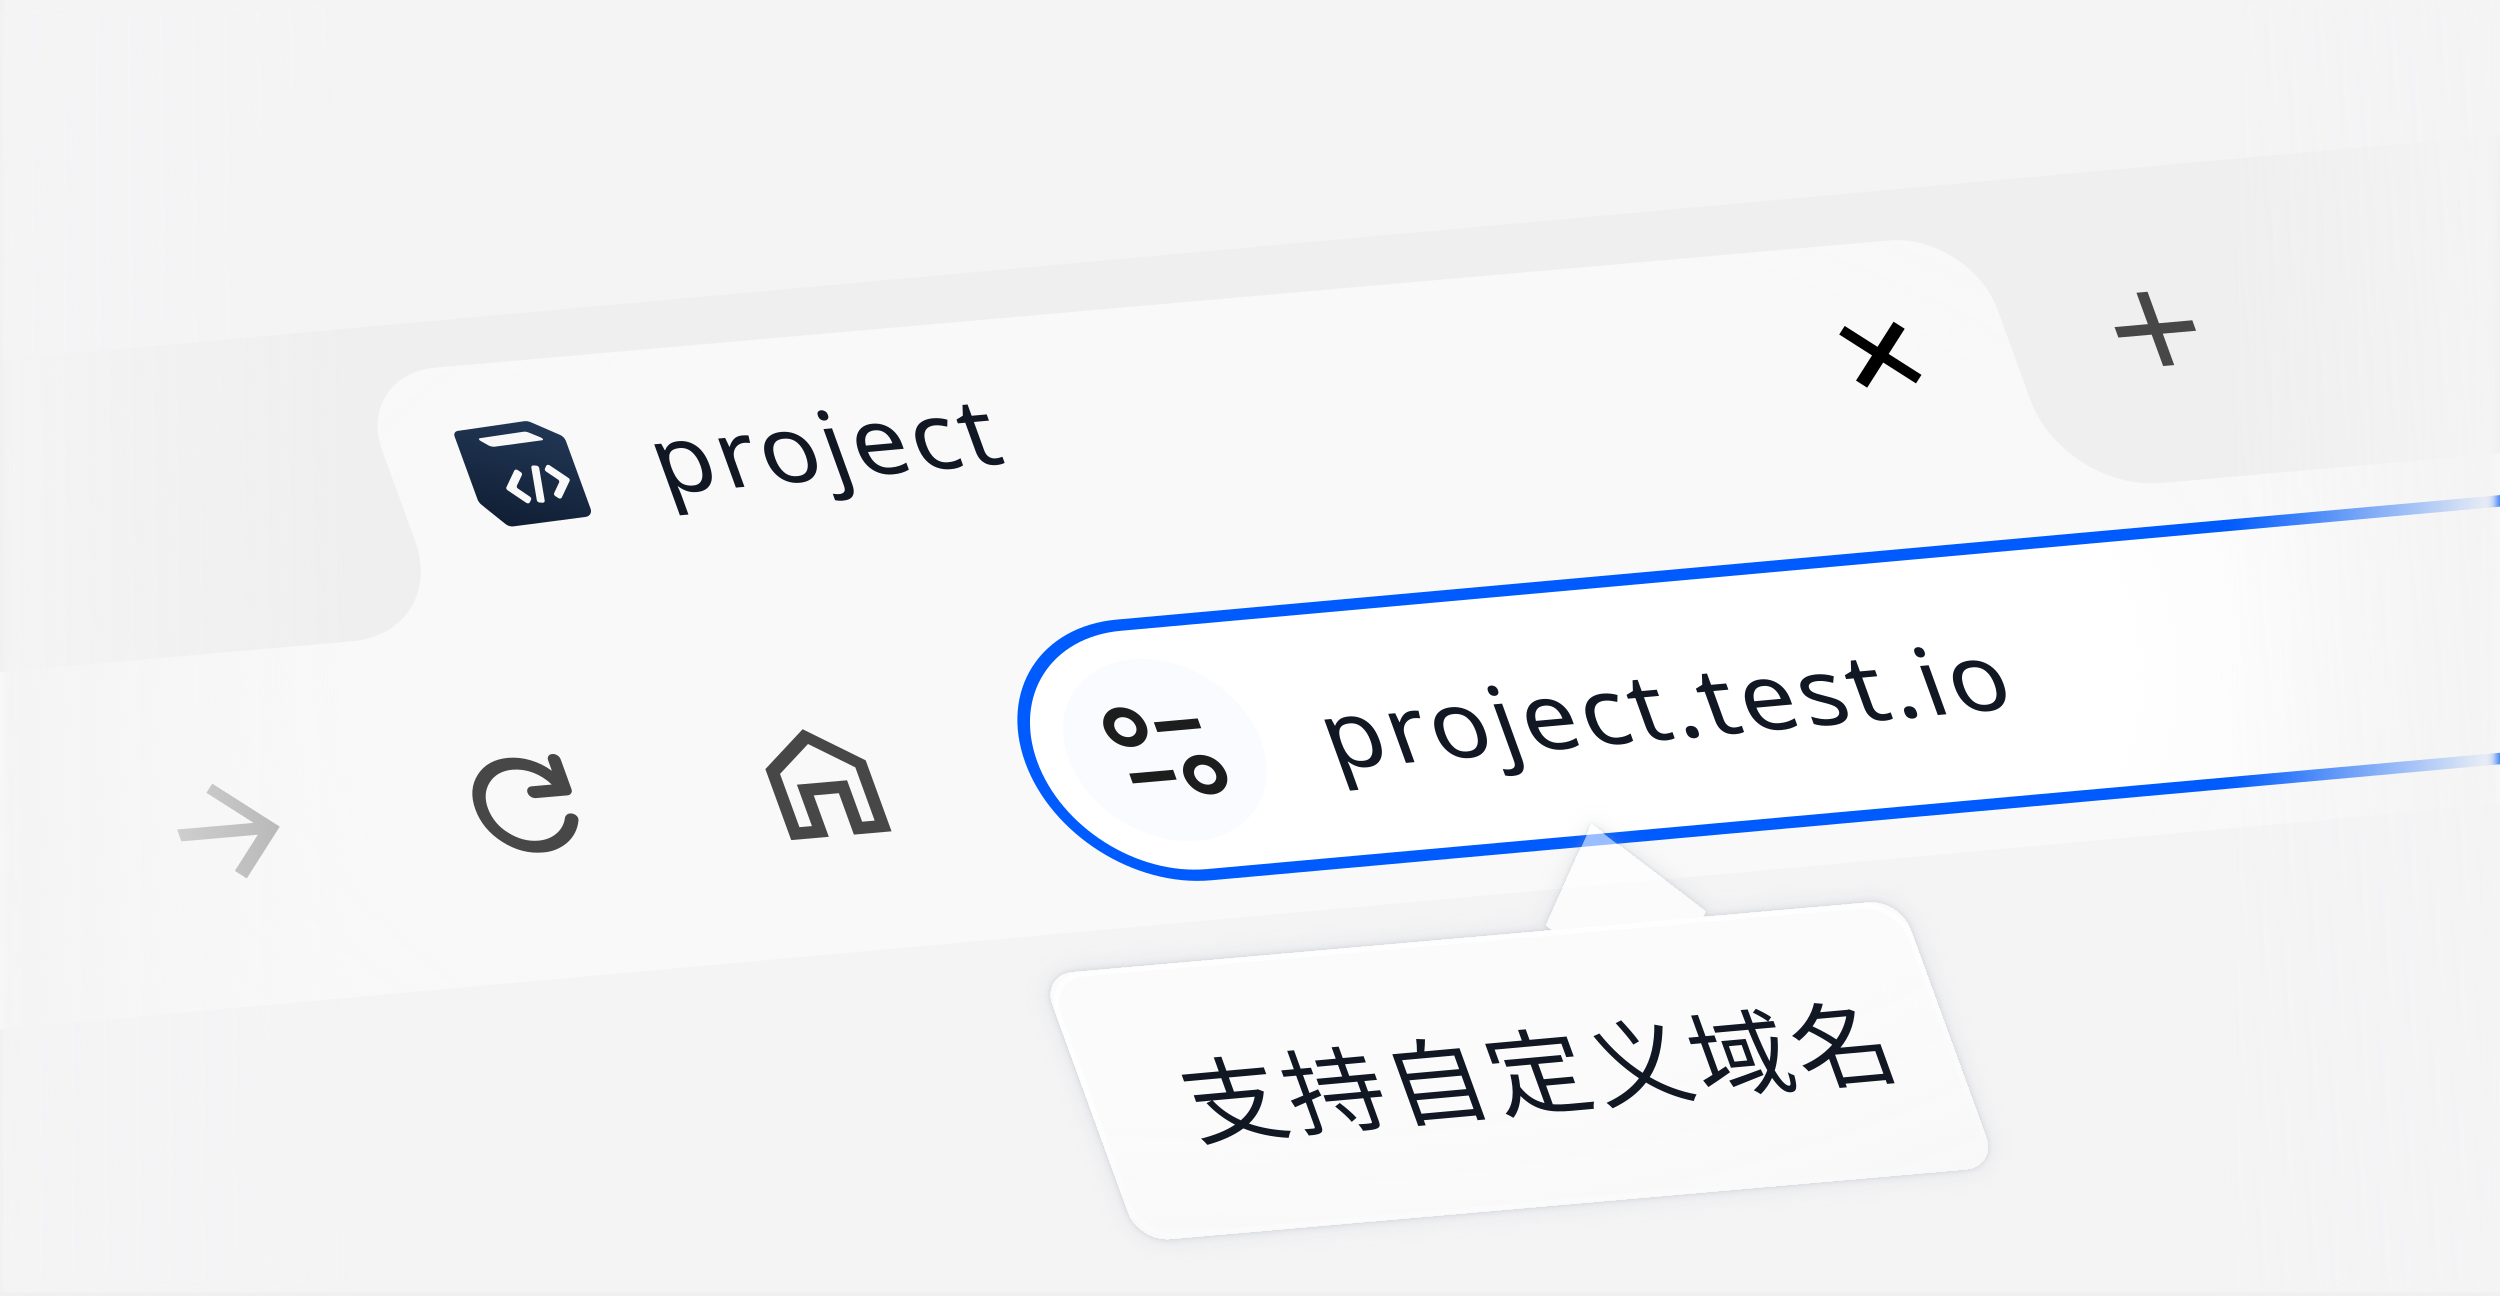
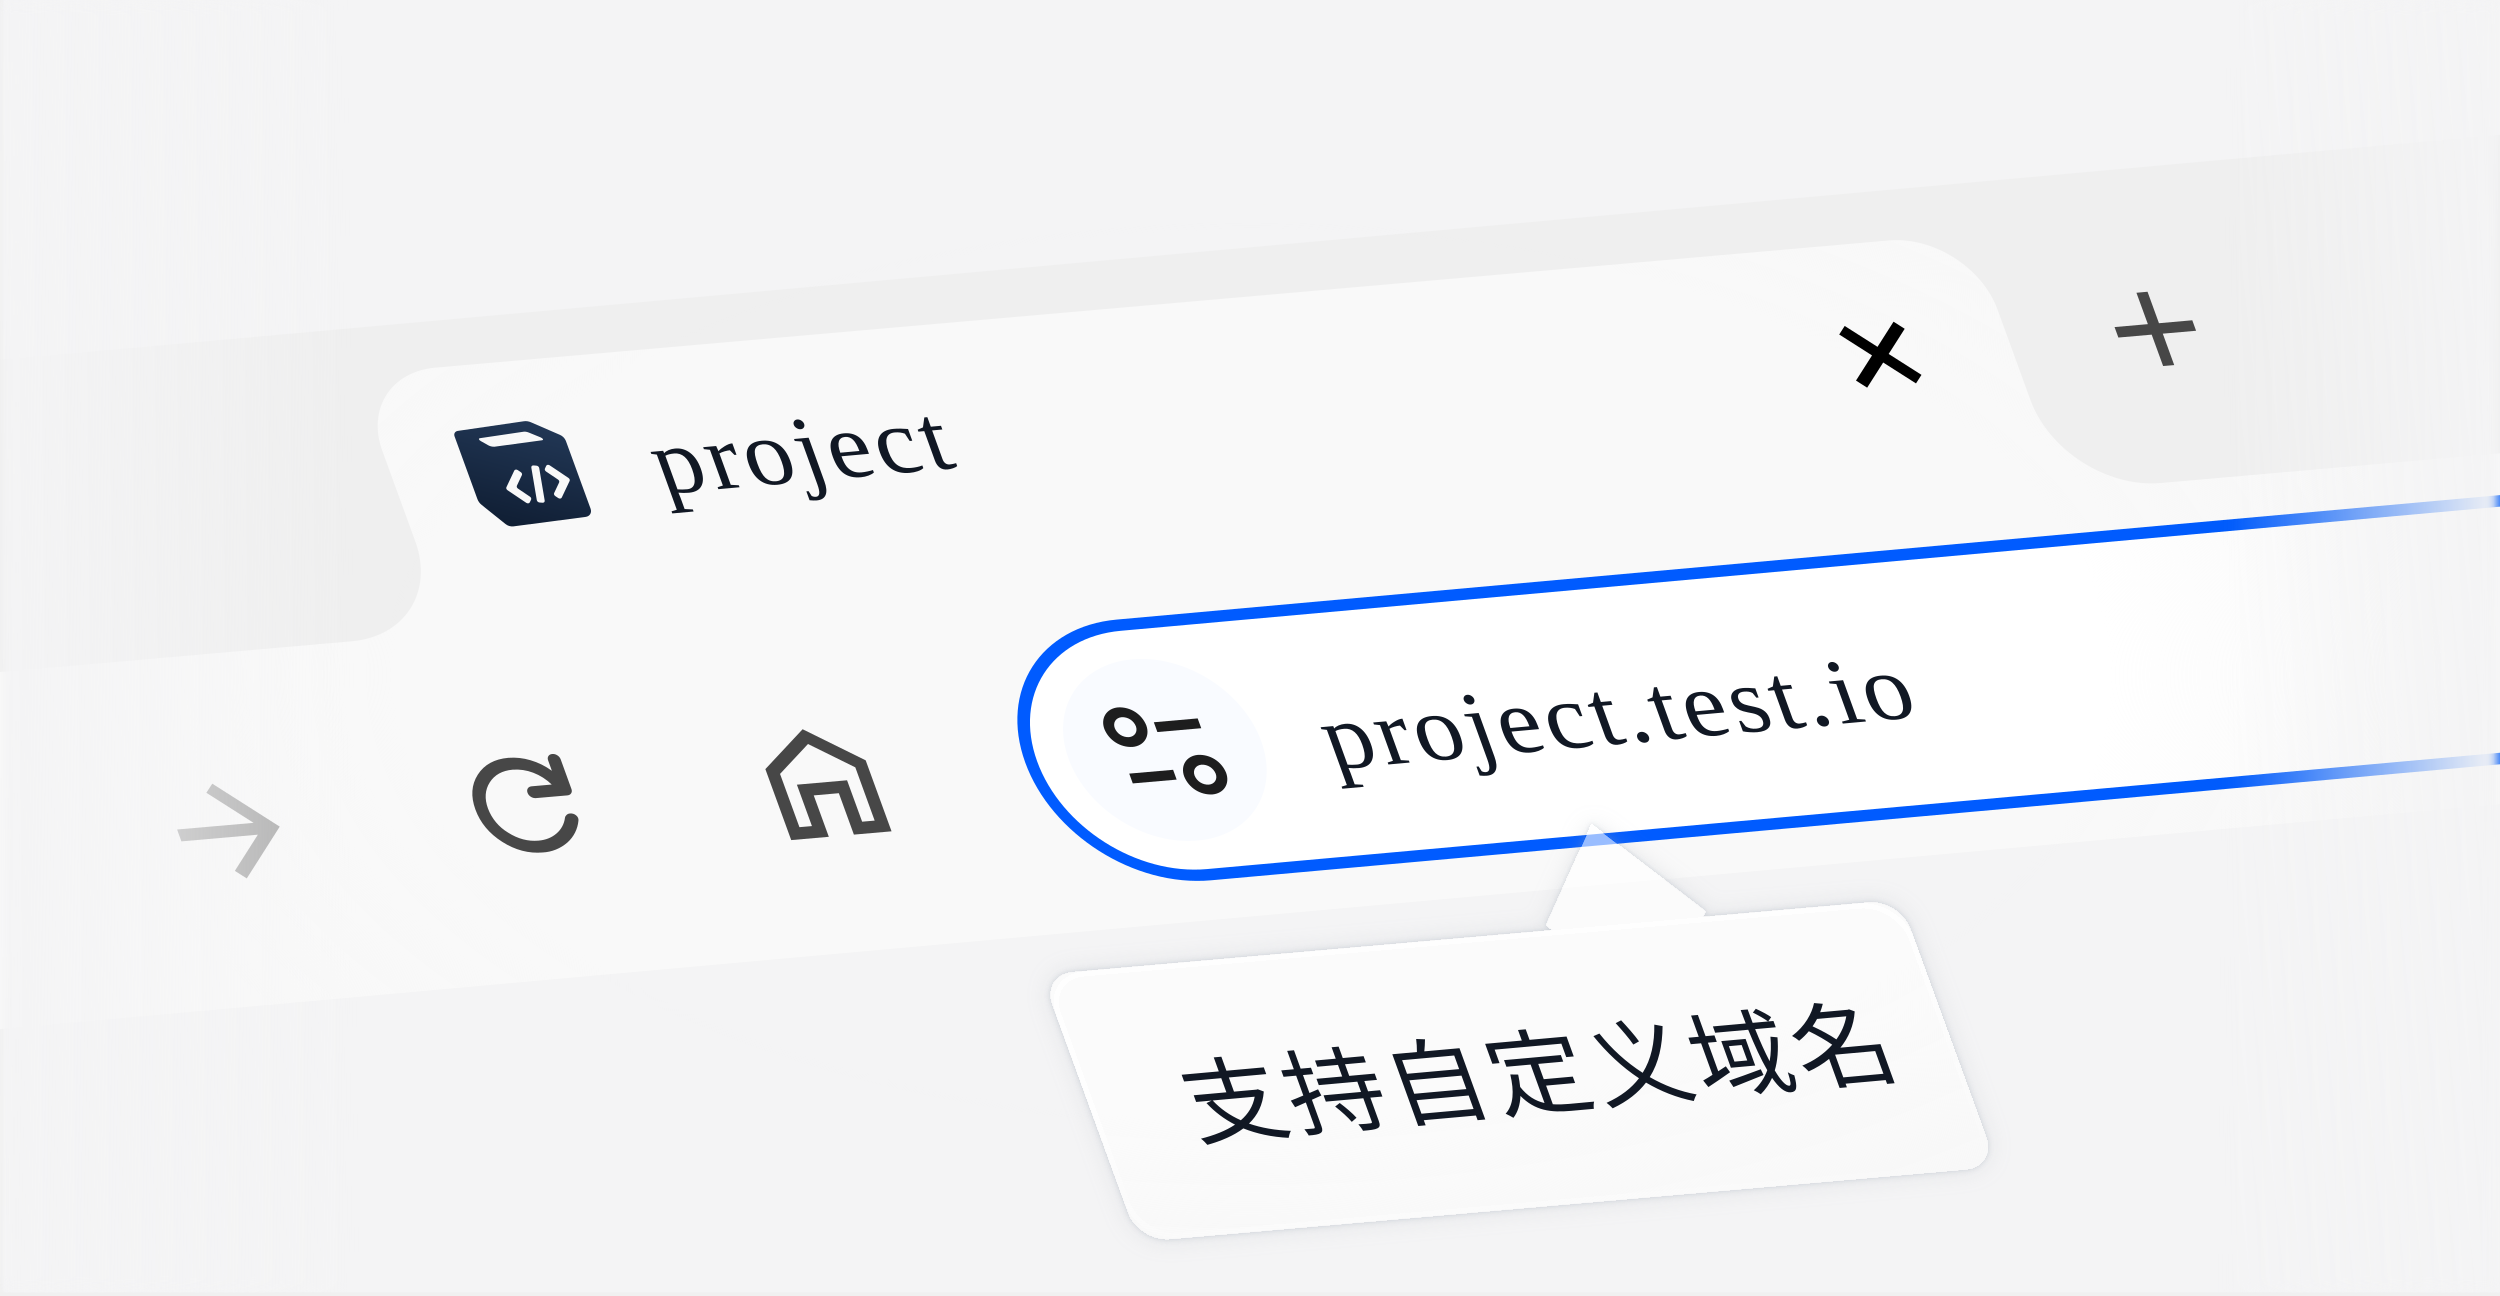
<svg xmlns="http://www.w3.org/2000/svg" fill="none" viewBox="0 0 739 383">
  <g clip-path="url(#a)">
    <path fill="#f4f4f5" d="M1 0h738v382.02H1z" />
    <g clip-path="url(#b)">
      <rect width="1232.73" height="203.86" fill="#efefef" rx="19.19" transform="matrix(1 -.09 .34 .94 -119.97 117.16)" />
      <path fill="#fff" fill-opacity=".6" d="M558.38 71.08c13.2-1.16 27.56 8 32.1 20.44l9.72 26.72c5.43 14.94 22.68 25.92 38.51 24.54l526.1-46.03c15.84-1.39 33.08 9.6 38.51 24.53l17.59 48.32c5.44 14.94-2.99 28.17-18.83 29.56l-1245.84 109c-15.84 1.38-33.08-9.6-38.52-24.54l-17.58-48.32c-5.44-14.94 3-28.17 18.83-29.56l184.95-16.18c15.83-1.38 24.26-14.61 18.83-29.55l-9.73-26.72c-4.53-12.44 2.5-23.47 15.7-24.62z" />
      <g clip-path="url(#c)">
        <path fill="url(#d)" fill-rule="evenodd" d="M154.87 124.52c.67-.1 1.41.01 2.11.32l8.53 3.7a3.3 3.3 0 0 1 1.76 1.78l7.3 20.03c.43 1.2-.21 2.29-1.47 2.45l-21.36 2.8a3.2 3.2 0 0 1-2.34-.71l-6.99-5.61a4 4 0 0 1-1.29-1.75L134.37 129c-.29-.8.13-1.5.96-1.63zm-.06 3.09c.4-.06.98.04 1.52.26l3.43 1.4c.78.32 1.02.8.44.88l-14.04 1.9a3.5 3.5 0 0 1-1.9-.46l-2.13-1.2c-.66-.37-.75-.8-.2-.87zm4.67 20.93c-.38-.03-.74-.34-.8-.7l-1.62-9.61c-.06-.4.23-.69.66-.65l.87.07c.39.04.74.34.8.7l1.62 9.62c.06.38-.23.68-.65.64zm-6.43-9.58c-.4-.26-.88-.19-1.04.16l-1.27 2.69-1.05 2.22c-.13.28.01.66.34.88l2.7 1.82 2.84 1.91c.4.26.88.19 1.04-.15l.38-.8c.13-.28-.01-.66-.33-.87l-3.53-2.38c-.33-.21-.47-.6-.33-.88l1.47-3.12c.13-.28 0-.66-.33-.88zm9.45-1.4 2.99 2 2.56 1.73c.32.21.46.59.33.88l-1.07 2.26-1.25 2.64c-.16.35-.65.42-1.04.16l-.89-.6c-.32-.22-.46-.6-.33-.88l1.47-3.12c.14-.29 0-.66-.33-.88l-3.52-2.37c-.33-.22-.47-.6-.33-.88l.37-.8c.16-.34.65-.41 1.04-.15" clip-rule="evenodd" />
      </g>
-       <text xml:space="preserve" fill="#111824" font-family="PingFang SC" font-size="28.78" letter-spacing="1.2" style="white-space: pre" transform="matrix(1 -.09 .34 .94 186.13 118.28)">
+       <text xml:space="preserve" fill="#111824" font-size="28.78" letter-spacing="1.2" style="white-space: pre" transform="matrix(1 -.09 .34 .94 186.13 118.28)">
        <tspan x="0" y="29.55">project</tspan>
      </text>
      <path fill="#000" d="m563.03 97.19-4.74 7.44 9.7 6.18-1.62 2.53-9.7-6.18-4.74 7.44-3.3-2.1 4.74-7.44-9.7-6.18 1.62-2.53 9.7 6.18 4.74-7.44z" />
      <rect width="972.18" height="78.46" x="2.36" y="1.51" fill="#fff" stroke="#005bff" stroke-width="3.53" rx="39.23" transform="matrix(1 -.09 .34 .94 288.6 187.13)" />
-       <text xml:space="preserve" fill="#111824" font-family="PingFang SC" font-size="28.78" letter-spacing="1.2" style="white-space: pre" transform="matrix(1 -.09 .34 .94 384.2 199.66)">
+       <text xml:space="preserve" fill="#111824" font-size="28.78" letter-spacing="1.2" style="white-space: pre" transform="matrix(1 -.09 .34 .94 384.2 199.66)">
        <tspan x="0" y="29.55">project.test.io</tspan>
      </text>
      <path fill="#ababab" d="m-1.3 249.9-22.6 1.98 6.82-10.7-3.53-2.24-9.76 15.31 19.95 12.71 1.72-2.7-13.92-8.88 22.6-1.98zM52.35 245.2l22.6-1.97L61 234.35l1.74-2.7 19.95 12.7-9.75 15.32-3.52-2.24 6.8-10.7-22.6 1.98z" />
      <circle cx="28.49" cy="28.49" r="28.49" fill="#f9fbff" transform="matrix(1 -.09 .34 .94 306.16 197.47)" />
      <g fill="#1d1d1e" clip-path="url(#e)">
        <path fill-rule="evenodd" d="M333.72 217.9c1.72-.15 2.64-1.6 2.05-3.22a4.3 4.3 0 0 0-4.2-2.68c-1.73.15-2.64 1.6-2.05 3.22a4.3 4.3 0 0 0 4.2 2.68m1.05 2.9c3.42-.3 5.25-3.16 4.07-6.4a8.55 8.55 0 0 0-8.32-5.3c-3.42.3-5.25 3.16-4.07 6.4a8.55 8.55 0 0 0 8.32 5.3" clip-rule="evenodd" />
        <path d="m341.07 213.5 12.96-1.14 1.06 2.9-12.97 1.13z" />
        <path fill-rule="evenodd" d="M355.17 226.04c-1.73.15-2.65 1.6-2.05 3.22a4.3 4.3 0 0 0 4.2 2.68c1.72-.15 2.64-1.6 2.05-3.22a4.3 4.3 0 0 0-4.2-2.68m-1.05-2.9c-3.43.3-5.25 3.16-4.07 6.4a8.55 8.55 0 0 0 8.32 5.3c3.42-.3 5.25-3.16 4.07-6.4a8.55 8.55 0 0 0-8.32-5.3" clip-rule="evenodd" />
        <path d="m347.82 230.45-12.97 1.13-1.05-2.9 12.97-1.13z" />
      </g>
      <g clip-path="url(#f)">
        <path fill="#474747" d="m233.88 248.33-7.64-20.98 11.01-11.79 18.65 9.2 7.64 20.98-11.13.97-4.45-12.24-7.42.65 4.46 12.24zm2.43-3.82 3.7-.32-4.45-12.24 14.83-1.3 4.46 12.24 3.7-.32-5.72-15.74-13.99-6.9-8.26 8.84z" />
      </g>
      <path fill="#474747" d="M160.45 251.99q-6.21.54-12-3.15t-7.92-9.54.7-10.3 9.04-4.99a18 18 0 0 1 6.57.72q3.38.99 6.3 3.12l-1.11-3.06q-.28-.75.08-1.3.34-.54 1.13-.61.8-.07 1.5.39.72.45 1 1.2l3.17 8.74q.28.74-.08 1.29-.34.55-1.13.62l-9.27.8a2.4 2.4 0 0 1-1.5-.38q-.72-.45-.99-1.2-.27-.74.08-1.29t1.14-.62l5.93-.52a16 16 0 0 0-5.46-3.49 14 14 0 0 0-6.09-.9q-4.63.4-6.76 3.74t-.54 7.72a14 14 0 0 0 5.95 7.14q4.35 2.78 8.99 2.37 3.2-.27 5.32-2.11a7.2 7.2 0 0 0 2.5-4.62q.07-.5.48-.87.41-.38.97-.42 1.06-.1 1.85.55.79.66.69 1.57a9.8 9.8 0 0 1-3.25 6.44 12 12 0 0 1-7.29 2.96M649.16 97.77l-9.84.86 3.38 9.29-3.28.28-3.38-9.28-9.85.86-1.13-3.1 9.85-.86-3.38-9.28 3.28-.3 3.38 9.3 9.85-.87z" />
    </g>
    <g filter="url(#g)">
      <path stroke="#fff" stroke-opacity=".7" stroke-width="1.54" d="m320.42 287.87 229.3-20.06c6.33-.55 13.23 3.84 15.4 9.82l20.27 55.67c2.18 5.98-1.2 11.27-7.54 11.83l-229.3 20.06c-6.33.55-13.23-3.84-15.4-9.82l-20.27-55.67c-2.18-5.98 1.2-11.27 7.54-11.83Z" shape-rendering="crispEdges" />
      <path fill="#fff" fill-opacity=".6" d="m504.13 269.38-.77 1.7 49-4.28c5.07-.44 10.6 3.08 12.33 7.86l22.4 61.54c1.74 4.78-.96 9.02-6.03 9.46l-235.22 20.58c-5.07.45-10.6-3.07-12.33-7.85l-22.4-61.54c-1.74-4.79.96-9.03 6.03-9.47l141.8-12.4-1.93-1.48 13.45-29.84z" />
-       <text xml:space="preserve" fill="#111824" font-family="PingFang SC" font-size="28.78" letter-spacing="1.2" style="white-space: pre" transform="matrix(1 -.09 .34 .94 343.75 308.7)">
+       <text xml:space="preserve" fill="#111824" font-size="28.78" letter-spacing="1.2" style="white-space: pre" transform="matrix(1 -.09 .34 .94 343.75 308.7)">
        <tspan x="0" y="29.55">支持自定义域名</tspan>
      </text>
    </g>
    <g filter="url(#h)">
      <path fill="url(#i)" d="M-3.48 382.02h382.02v112.72H-3.48z" transform="rotate(-90 -3.48 382.02)" />
    </g>
    <path fill="url(#j)" d="M0 0h738v382.02H0z" style="mix-blend-mode: darken" transform="translate(1)" />
    <g filter="url(#k)">
      <path fill="url(#l)" d="M0 0h382.02v84.9H0z" transform="matrix(0 -1 -1 0 739 382.02)" />
    </g>
  </g>
  <defs>
    <clipPath id="a">
      <path fill="#fff" d="M0 0h739v382.02H0z" />
    </clipPath>
    <clipPath id="b">
      <rect width="1232.73" height="203.86" fill="#fff" rx="19.19" transform="matrix(1 -.09 .34 .94 -119.97 117.16)" />
    </clipPath>
    <clipPath id="c">
      <path fill="#fff" d="m128.9 123.6 38.22-3.35 13.12 36.06-38.22 3.34z" />
    </clipPath>
    <clipPath id="e">
      <path fill="#fff" d="m319.7 206.21 36.84-3.22 12.65 34.75-36.84 3.22z" />
    </clipPath>
    <clipPath id="f">
      <path fill="#fff" d="m213.1 212.26 44.49-3.89 15.27 41.97-44.49 3.9z" />
    </clipPath>
    <linearGradient id="d" x1="148.34" x2="140.55" y1="123.59" y2="154.54" gradientUnits="userSpaceOnUse">
      <stop stop-color="#213654" />
      <stop offset="1" stop-color="#0f1d32" />
    </linearGradient>
    <linearGradient id="i" x1="211.41" x2="212.35" y1="382.02" y2="488.23" gradientUnits="userSpaceOnUse">
      <stop stop-color="#f4f4f5" />
      <stop offset="1" stop-color="#f4f4f5" stop-opacity="0" />
    </linearGradient>
    <linearGradient id="l" x1="214.89" x2="215.43" y1="0" y2="79.99" gradientUnits="userSpaceOnUse">
      <stop stop-color="#f4f4f5" />
      <stop offset="1" stop-color="#f4f4f5" stop-opacity="0" />
    </linearGradient>
    <filter id="g" width="636.34" height="154.47" x="43.75" y="237.52" color-interpolation-filters="sRGB" filterUnits="userSpaceOnUse">
      <feFlood flood-opacity="0" result="BackgroundImageFix" />
      <feColorMatrix in="SourceAlpha" result="hardAlpha" values="0 0 0 0 0 0 0 0 0 0 0 0 0 0 0 0 0 0 127 0" />
      <feOffset />
      <feGaussianBlur stdDeviation=".77" />
      <feComposite in2="hardAlpha" operator="out" />
      <feColorMatrix values="0 0 0 0 0.474 0 0 0 0 0.552 0 0 0 0 0.625 0 0 0 0.25 0" />
      <feBlend in2="BackgroundImageFix" result="effect1_dropShadow_2261_1712" />
      <feColorMatrix in="SourceAlpha" result="hardAlpha" values="0 0 0 0 0 0 0 0 0 0 0 0 0 0 0 0 0 0 127 0" />
      <feOffset />
      <feGaussianBlur stdDeviation="3.07" />
      <feComposite in2="hardAlpha" operator="out" />
      <feColorMatrix values="0 0 0 0 0.633 0 0 0 0 0.655 0 0 0 0 0.7 0 0 0 0.25 0" />
      <feBlend in2="effect1_dropShadow_2261_1712" result="effect2_dropShadow_2261_1712" />
      <feBlend in="SourceGraphic" in2="effect2_dropShadow_2261_1712" result="shape" />
    </filter>
    <filter id="h" width="120.72" height="390.02" x="-7.48" y="-4" color-interpolation-filters="sRGB" filterUnits="userSpaceOnUse">
      <feFlood flood-opacity="0" result="BackgroundImageFix" />
      <feBlend in="SourceGraphic" in2="BackgroundImageFix" result="shape" />
      <feGaussianBlur result="effect1_foregroundBlur_2261_1712" stdDeviation="2" />
    </filter>
    <filter id="k" width="92.9" height="390.02" x="650.1" y="-4" color-interpolation-filters="sRGB" filterUnits="userSpaceOnUse">
      <feFlood flood-opacity="0" result="BackgroundImageFix" />
      <feBlend in="SourceGraphic" in2="BackgroundImageFix" result="shape" />
      <feGaussianBlur result="effect1_foregroundBlur_2261_1712" stdDeviation="2" />
    </filter>
    <radialGradient id="j" cx="0" cy="0" r="1" gradientTransform="matrix(0 182.48 -352.51 0 369 199.54)" gradientUnits="userSpaceOnUse">
      <stop offset=".72" stop-color="#f8f8f8" stop-opacity="0" />
      <stop offset="1" stop-color="#f8f8f8" />
    </radialGradient>
  </defs>
</svg>
